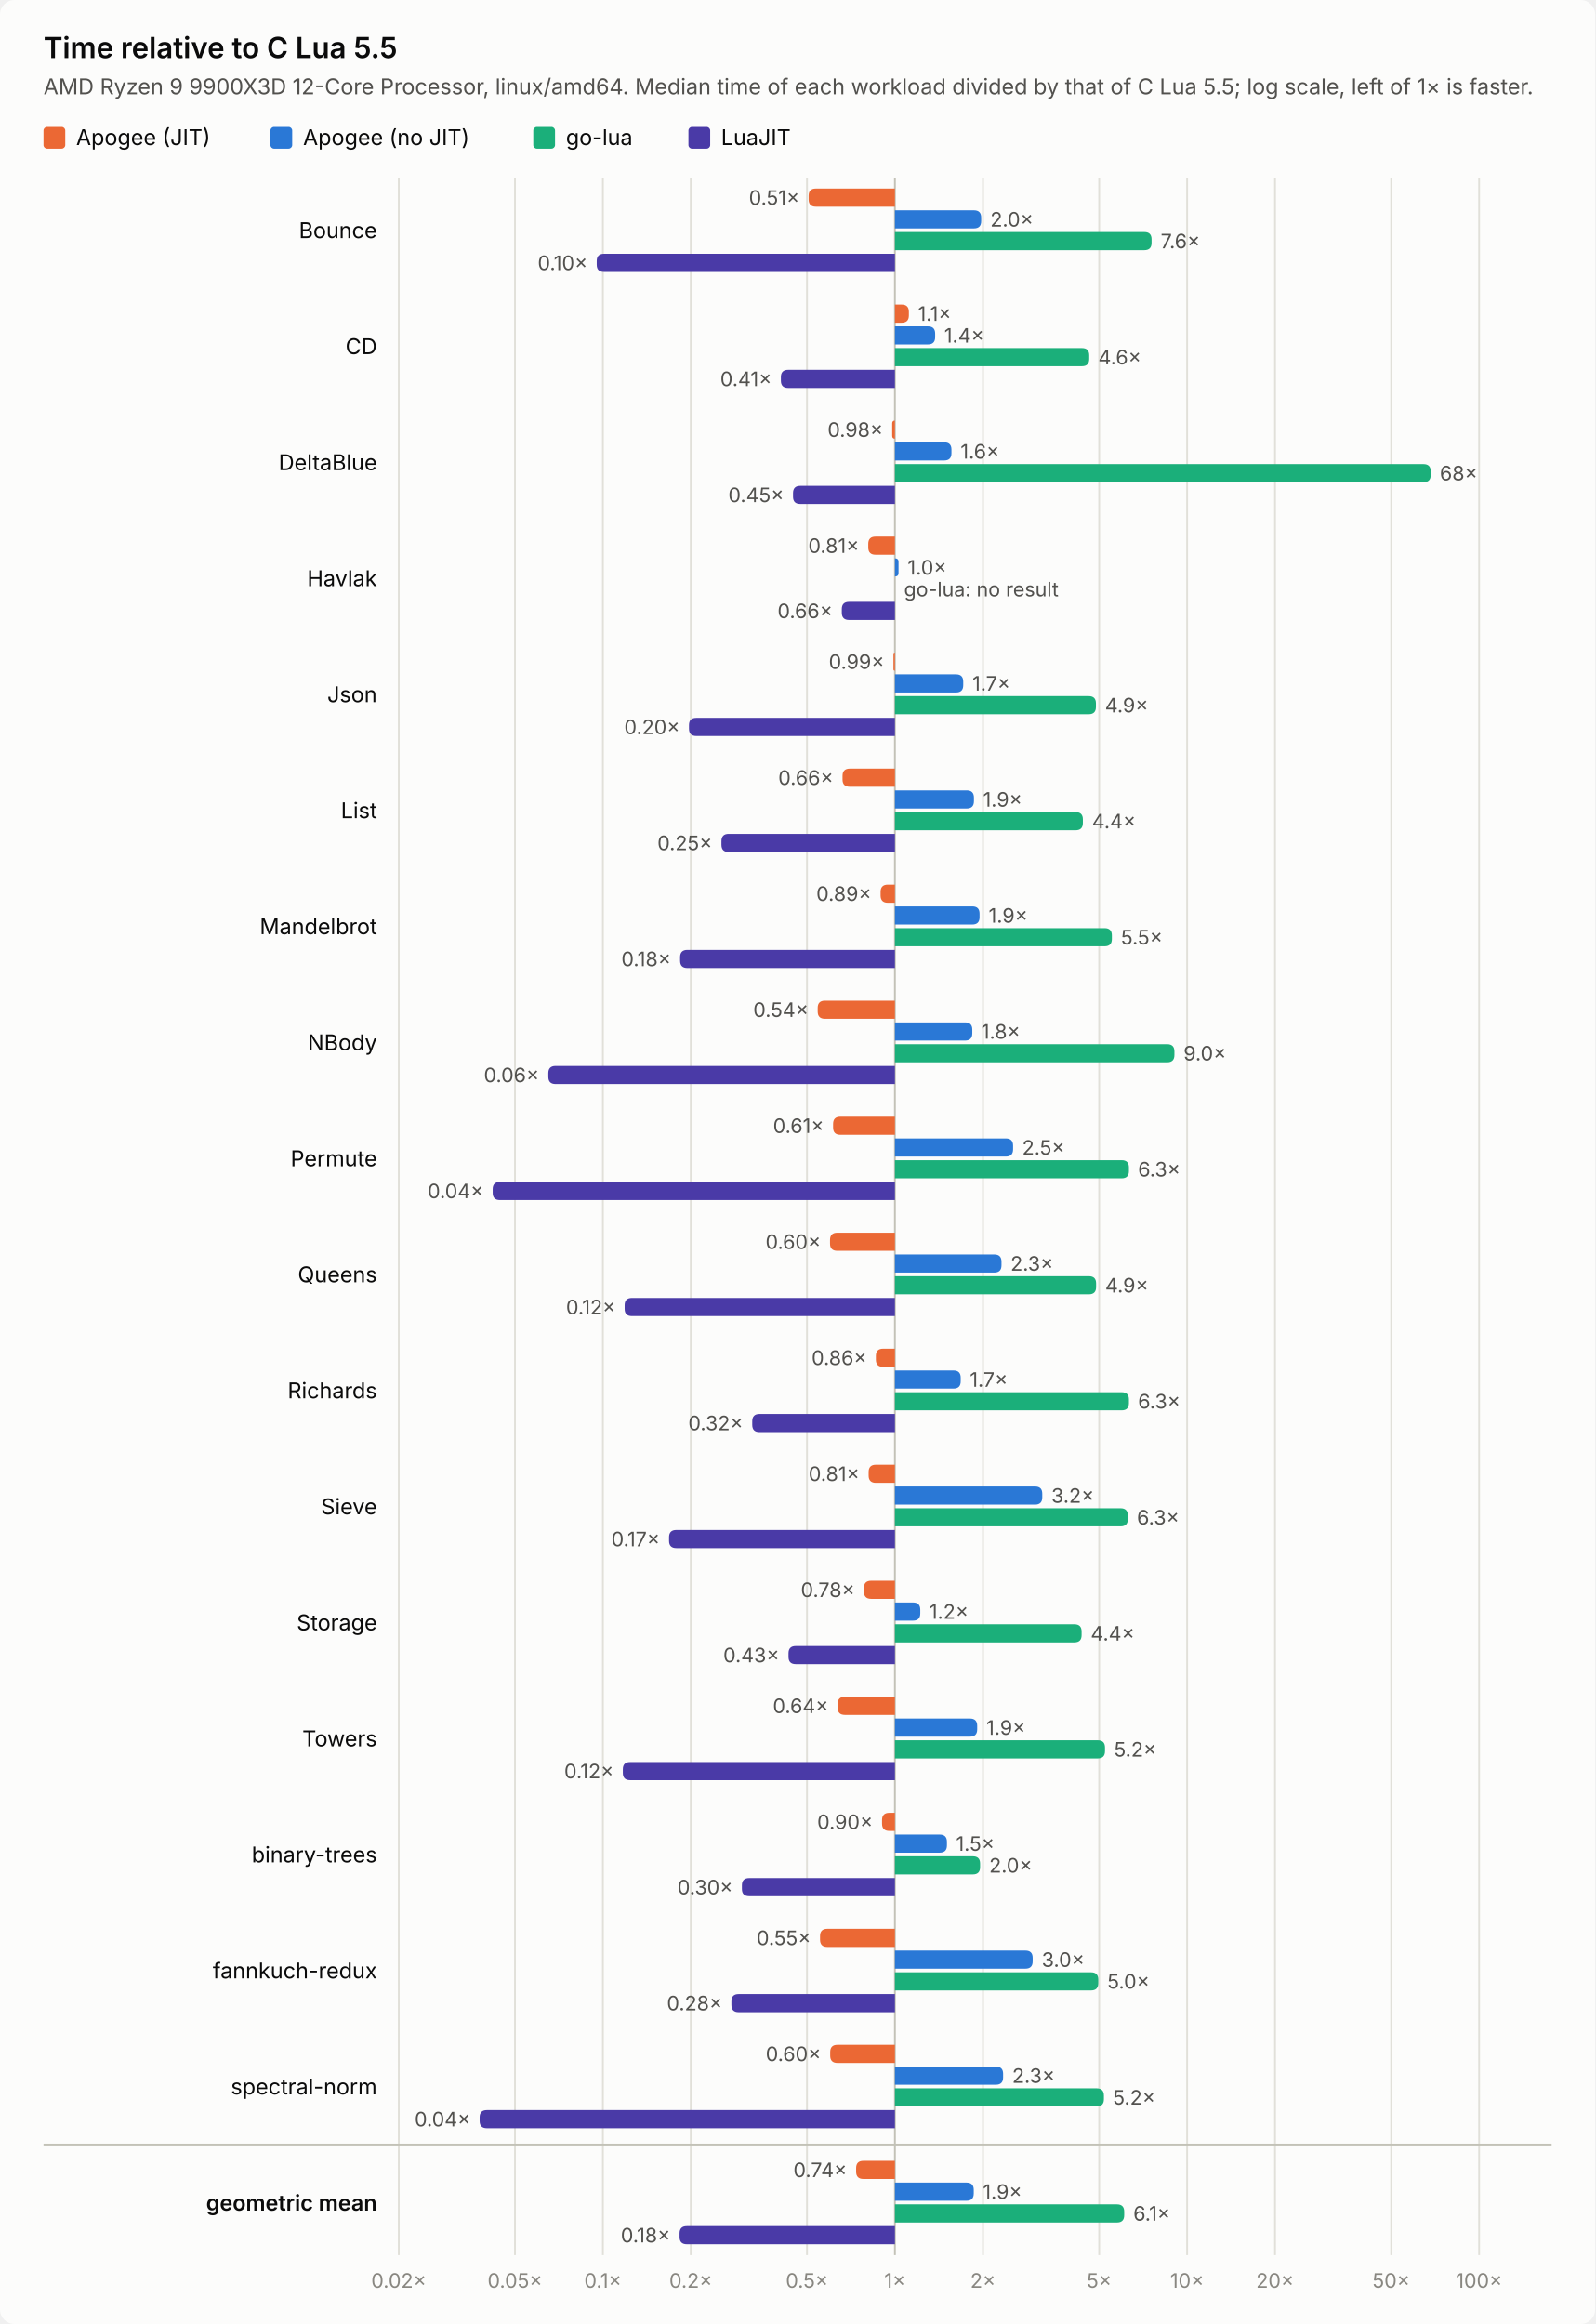
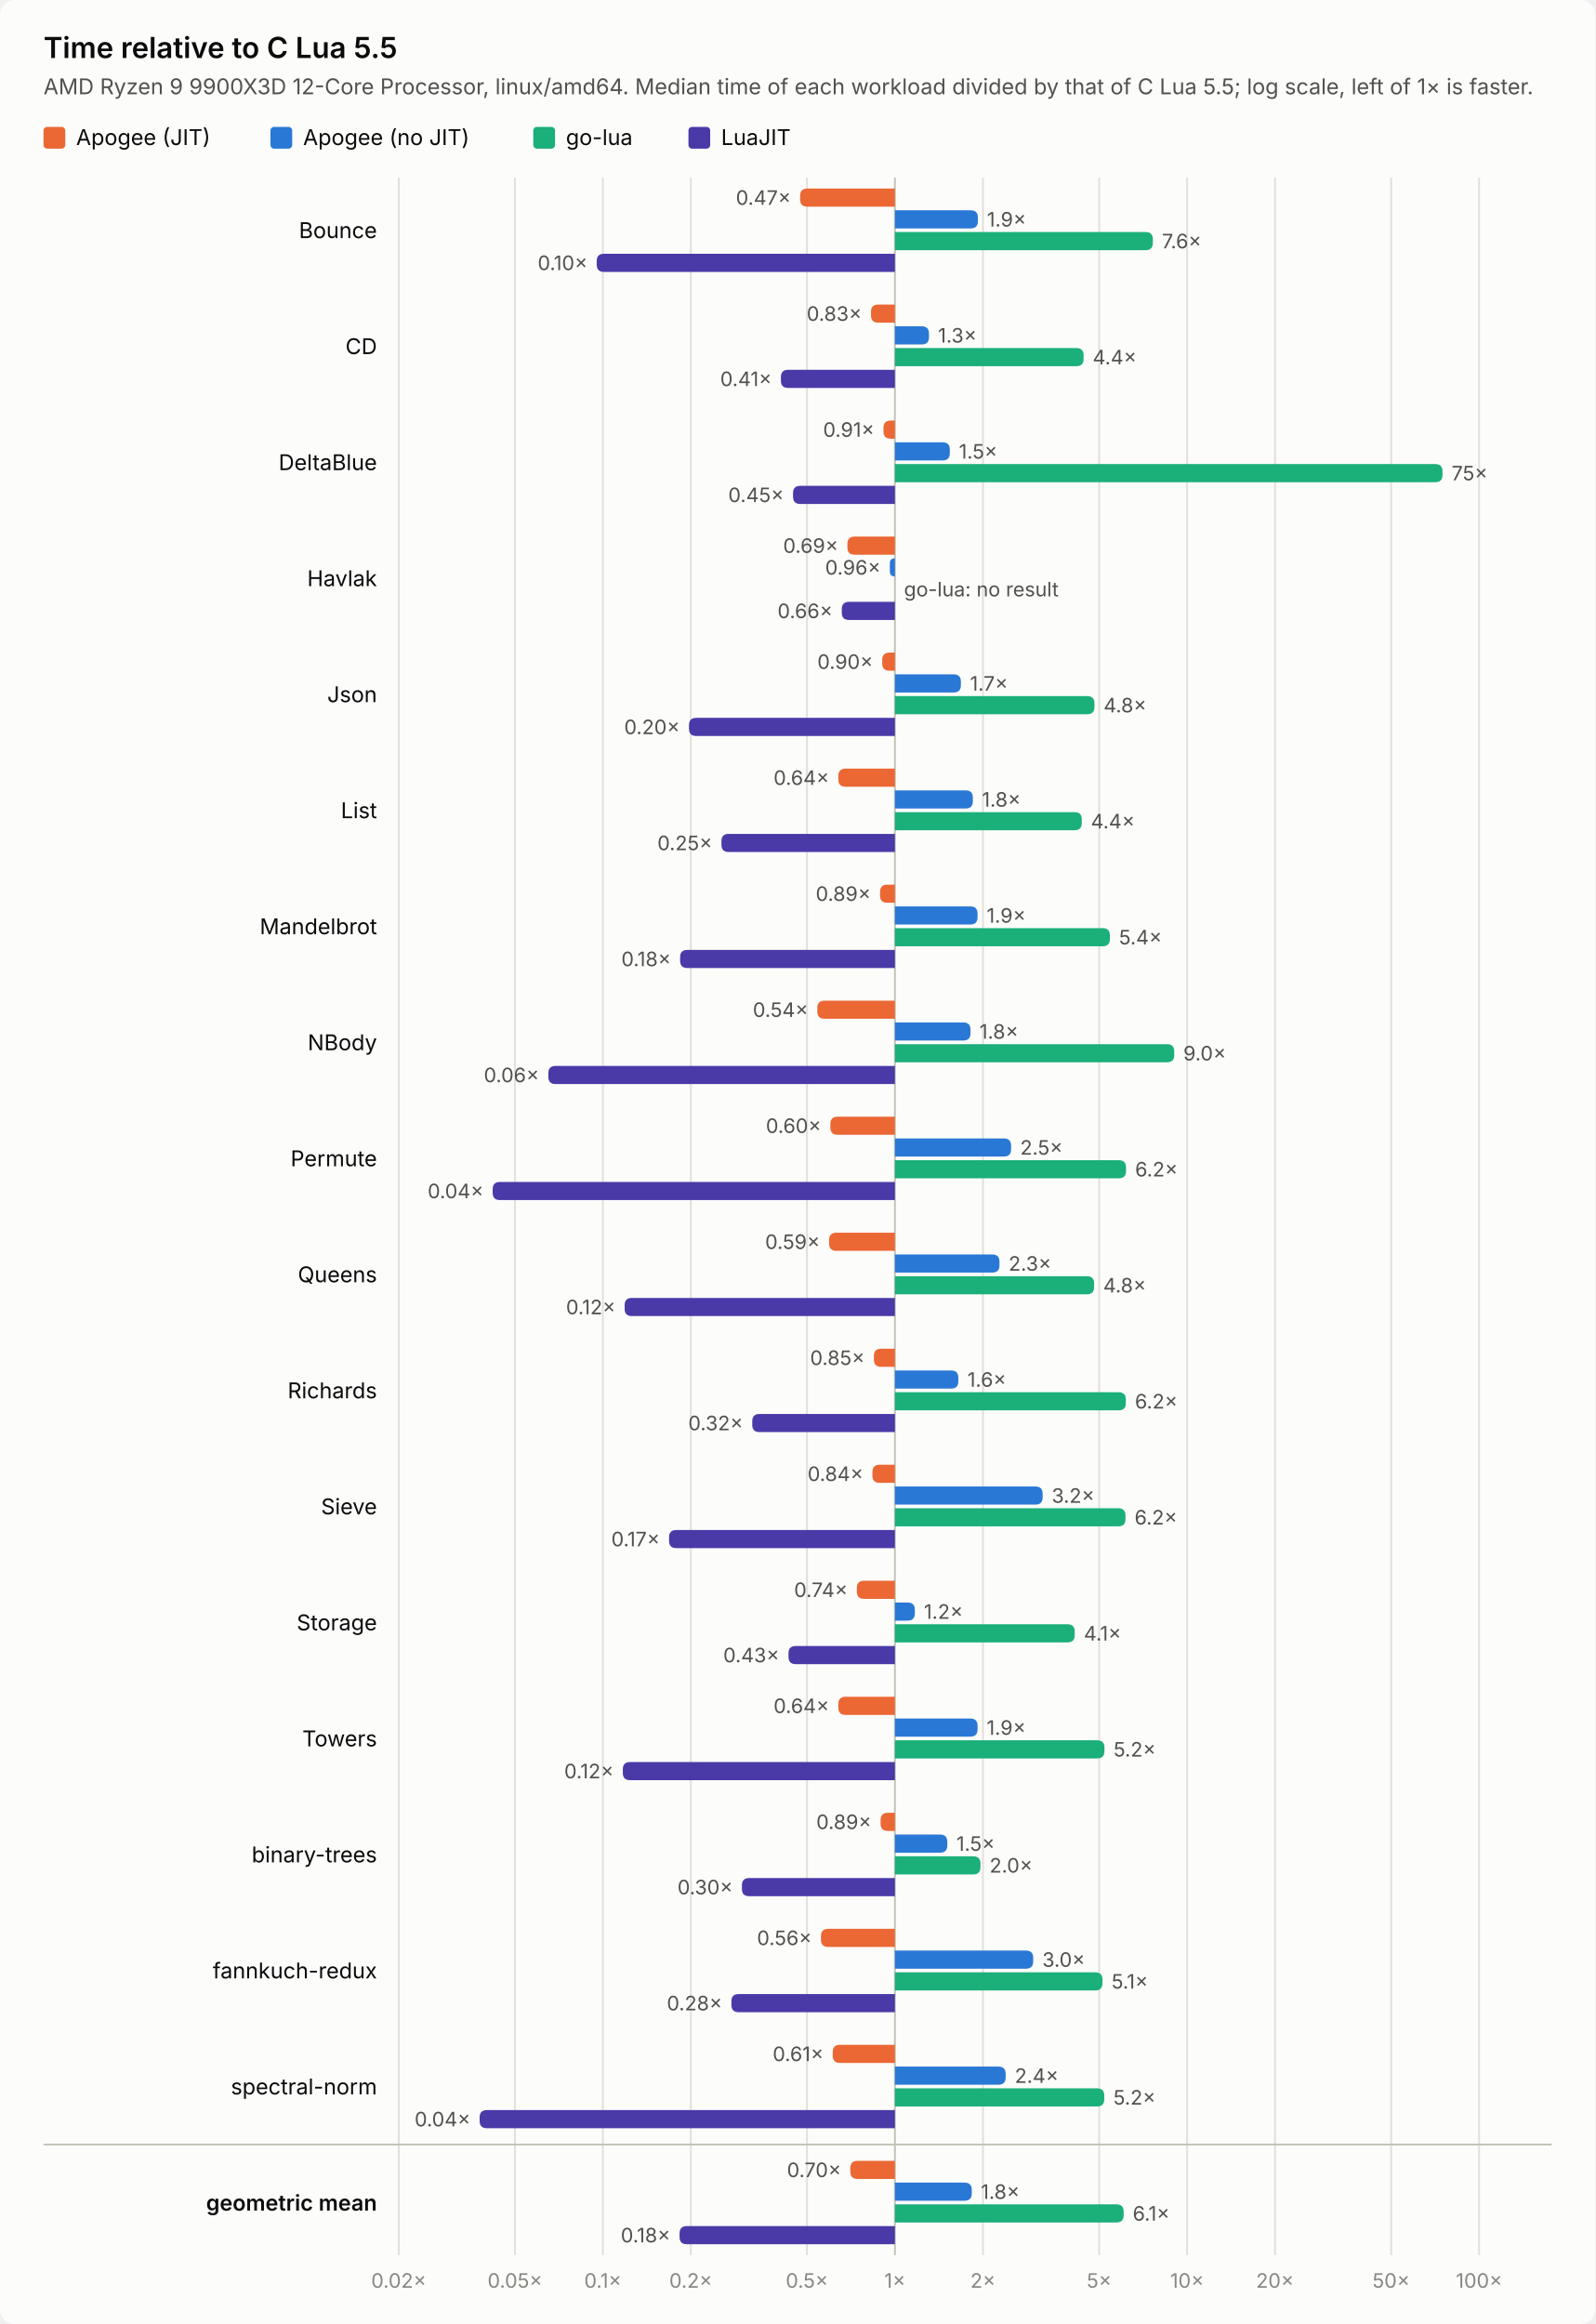
<svg xmlns="http://www.w3.org/2000/svg" viewBox="0 0 880 1282" width="880" height="1282" role="img" aria-labelledby="t d">
  <style>
text { font-family: system-ui, -apple-system, "Segoe UI", sans-serif; }
.bg { fill: #fcfcfb; }
.title { fill: #0b0b0b; font-size: 16px; font-weight: 600; }
.sub { fill: #52514e; font-size: 12px; }
.label { fill: #0b0b0b; font-size: 12px; }
.mean { font-weight: 600; }
.value { fill: #52514e; font-size: 11px; font-variant-numeric: tabular-nums; }
.tick { fill: #898781; font-size: 11px; font-variant-numeric: tabular-nums; }
.grid { stroke: #e1e0d9; stroke-width: 1; }
.base { stroke: #c3c2b7; stroke-width: 1; }
.s0 { fill: #2a78d6; } .s1 { fill: #eb6834; } .s2 { fill: #1baf7a; } .s3 { fill: #eda100; } .s4 { fill: #4a3aa7; }
@media (prefers-color-scheme: dark) {
  .bg { fill: #1a1a19; }
  .title, .label { fill: #ffffff; }
  .sub, .value { fill: #c3c2b7; }
  .grid { stroke: #2c2c2a; }
  .base { stroke: #383835; }
  .s0 { fill: #3987e5; } .s1 { fill: #d95926; } .s2 { fill: #199e70; } .s3 { fill: #c98500; } .s4 { fill: #9085e9; }
}
</style>
  <rect class="bg" width="880" height="1282" rx="8" />
  <text class="title" x="24" y="32">Time relative to C Lua 5.5</text>
  <text class="sub" x="24" y="52">AMD Ryzen 9 9900X3D 12-Core Processor, linux/amd64. Median time of each workload divided by that of C Lua 5.5; log scale, left of 1× is faster.</text>
  <rect class="s1" x="24" y="70" width="12" height="12" rx="2" />
  <text class="label" x="42" y="80">Apogee (JIT)</text>
  <rect class="s0" x="149.2" y="70" width="12" height="12" rx="2" />
  <text class="label" x="167.2" y="80">Apogee (no JIT)</text>
  <rect class="s2" x="294.2" y="70" width="12" height="12" rx="2" />
  <text class="label" x="312.2" y="80">go-lua</text>
  <rect class="s4" x="379.8" y="70" width="12" height="12" rx="2" />
  <text class="label" x="397.8" y="80">LuaJIT</text>
  <line class="grid" x1="220.0" x2="220.0" y1="98" y2="1244" />
  <text class="tick" x="220.0" y="1262" text-anchor="middle">0.02×</text>
  <line class="grid" x1="284.1" x2="284.1" y1="98" y2="1244" />
  <text class="tick" x="284.1" y="1262" text-anchor="middle">0.05×</text>
  <line class="grid" x1="332.6" x2="332.6" y1="98" y2="1244" />
  <text class="tick" x="332.6" y="1262" text-anchor="middle">0.1×</text>
  <line class="grid" x1="381.1" x2="381.1" y1="98" y2="1244" />
  <text class="tick" x="381.1" y="1262" text-anchor="middle">0.2×</text>
  <line class="grid" x1="445.2" x2="445.2" y1="98" y2="1244" />
  <text class="tick" x="445.2" y="1262" text-anchor="middle">0.5×</text>
  <line class="base" x1="493.7" x2="493.7" y1="98" y2="1244" />
  <text class="tick" x="493.7" y="1262" text-anchor="middle">1×</text>
  <line class="grid" x1="542.3" x2="542.3" y1="98" y2="1244" />
  <text class="tick" x="542.3" y="1262" text-anchor="middle">2×</text>
  <line class="grid" x1="606.4" x2="606.4" y1="98" y2="1244" />
  <text class="tick" x="606.4" y="1262" text-anchor="middle">5×</text>
  <line class="grid" x1="654.9" x2="654.9" y1="98" y2="1244" />
  <text class="tick" x="654.9" y="1262" text-anchor="middle">10×</text>
  <line class="grid" x1="703.4" x2="703.4" y1="98" y2="1244" />
  <text class="tick" x="703.4" y="1262" text-anchor="middle">20×</text>
  <line class="grid" x1="767.5" x2="767.5" y1="98" y2="1244" />
  <text class="tick" x="767.5" y="1262" text-anchor="middle">50×</text>
  <line class="grid" x1="816.0" x2="816.0" y1="98" y2="1244" />
  <text class="tick" x="816.0" y="1262" text-anchor="middle">100×</text>
  <text class="label" x="208" y="127.0" text-anchor="end" dominant-baseline="middle">Bounce</text>
-   <path class="s1" d="M493.7 104.0H450.1Q446.1 104.0 446.1 108.0V110.0Q446.1 114.0 450.1 114.0H493.7Z" />
-   <text class="value" x="441.1" y="109.0" text-anchor="end" dominant-baseline="middle">0.51×</text>
-   <path class="s0" d="M493.7 116.0H537.3Q541.3 116.0 541.3 120.0V122.0Q541.3 126.0 537.3 126.0H493.7Z" />
-   <text class="value" x="546.3" y="121.0" text-anchor="start" dominant-baseline="middle">2.0×</text>
-   <path class="s2" d="M493.7 128.0H631.3Q635.3 128.0 635.3 132.0V134.0Q635.3 138.0 631.3 138.0H493.7Z" />
-   <text class="value" x="640.3" y="133.0" text-anchor="start" dominant-baseline="middle">7.6×</text>
+   <path class="s1" d="M493.7 104.0H445.4Q441.4 104.0 441.4 108.0V110.0Q441.4 114.0 445.4 114.0H493.7Z" />
+   <text class="value" x="436.4" y="109.0" text-anchor="end" dominant-baseline="middle">0.47×</text>
+   <path class="s0" d="M493.7 116.0H535.5Q539.5 116.0 539.5 120.0V122.0Q539.5 126.0 535.5 126.0H493.7Z" />
+   <text class="value" x="544.5" y="121.0" text-anchor="start" dominant-baseline="middle">1.9×</text>
+   <path class="s2" d="M493.7 128.0H632.0Q636.0 128.0 636.0 132.0V134.0Q636.0 138.0 632.0 138.0H493.7Z" />
+   <text class="value" x="641.0" y="133.0" text-anchor="start" dominant-baseline="middle">7.6×</text>
  <path class="s4" d="M493.7 140.0H333.2Q329.2 140.0 329.2 144.0V146.0Q329.2 150.0 333.2 150.0H493.7Z" />
  <text class="value" x="324.2" y="145.0" text-anchor="end" dominant-baseline="middle">0.10×</text>
  <text class="label" x="208" y="191.0" text-anchor="end" dominant-baseline="middle">CD</text>
-   <path class="s1" d="M493.7 168.0H497.4Q501.4 168.0 501.4 172.0V174.0Q501.4 178.0 497.4 178.0H493.7Z" />
-   <text class="value" x="506.4" y="173.0" text-anchor="start" dominant-baseline="middle">1.1×</text>
-   <path class="s0" d="M493.7 180.0H511.9Q515.9 180.0 515.9 184.0V186.0Q515.9 190.0 511.9 190.0H493.7Z" />
-   <text class="value" x="520.9" y="185.0" text-anchor="start" dominant-baseline="middle">1.4×</text>
-   <path class="s2" d="M493.7 192.0H596.9Q600.9 192.0 600.9 196.0V198.0Q600.9 202.0 596.9 202.0H493.7Z" />
-   <text class="value" x="605.9" y="197.0" text-anchor="start" dominant-baseline="middle">4.6×</text>
+   <path class="s1" d="M493.7 168.0H484.5Q480.5 168.0 480.5 172.0V174.0Q480.5 178.0 484.5 178.0H493.7Z" />
+   <text class="value" x="475.5" y="173.0" text-anchor="end" dominant-baseline="middle">0.83×</text>
+   <path class="s0" d="M493.7 180.0H508.5Q512.5 180.0 512.5 184.0V186.0Q512.5 190.0 508.5 190.0H493.7Z" />
+   <text class="value" x="517.5" y="185.0" text-anchor="start" dominant-baseline="middle">1.3×</text>
+   <path class="s2" d="M493.7 192.0H593.8Q597.8 192.0 597.8 196.0V198.0Q597.8 202.0 593.8 202.0H493.7Z" />
+   <text class="value" x="602.8" y="197.0" text-anchor="start" dominant-baseline="middle">4.4×</text>
  <path class="s4" d="M493.7 204.0H434.8Q430.8 204.0 430.8 208.0V210.0Q430.8 214.0 434.8 214.0H493.7Z" />
  <text class="value" x="425.8" y="209.0" text-anchor="end" dominant-baseline="middle">0.41×</text>
  <text class="label" x="208" y="255.0" text-anchor="end" dominant-baseline="middle">DeltaBlue</text>
-   <path class="s1" d="M493.7 232.0H493.7Q492.2 232.0 492.2 233.6V240.4Q492.2 242.0 493.7 242.0H493.7Z" />
-   <text class="value" x="487.2" y="237.0" text-anchor="end" dominant-baseline="middle">0.98×</text>
-   <path class="s0" d="M493.7 244.0H520.9Q524.9 244.0 524.9 248.0V250.0Q524.9 254.0 520.9 254.0H493.7Z" />
-   <text class="value" x="529.9" y="249.0" text-anchor="start" dominant-baseline="middle">1.6×</text>
-   <path class="s2" d="M493.7 256.0H785.3Q789.3 256.0 789.3 260.0V262.0Q789.3 266.0 785.3 266.0H493.7Z" />
-   <text class="value" x="794.3" y="261.0" text-anchor="start" dominant-baseline="middle">68×</text>
+   <path class="s1" d="M493.7 232.0H491.4Q487.4 232.0 487.4 236.0V238.0Q487.4 242.0 491.4 242.0H493.7Z" />
+   <text class="value" x="482.4" y="237.0" text-anchor="end" dominant-baseline="middle">0.91×</text>
+   <path class="s0" d="M493.7 244.0H520.0Q524.0 244.0 524.0 248.0V250.0Q524.0 254.0 520.0 254.0H493.7Z" />
+   <text class="value" x="529.0" y="249.0" text-anchor="start" dominant-baseline="middle">1.5×</text>
+   <path class="s2" d="M493.7 256.0H791.8Q795.8 256.0 795.8 260.0V262.0Q795.8 266.0 791.8 266.0H493.7Z" />
+   <text class="value" x="800.8" y="261.0" text-anchor="start" dominant-baseline="middle">75×</text>
  <path class="s4" d="M493.7 268.0H441.5Q437.5 268.0 437.5 272.0V274.0Q437.5 278.0 441.5 278.0H493.7Z" />
  <text class="value" x="432.5" y="273.0" text-anchor="end" dominant-baseline="middle">0.45×</text>
  <text class="label" x="208" y="319.0" text-anchor="end" dominant-baseline="middle">Havlak</text>
  <text class="value" x="498.7" y="325.0" dominant-baseline="middle">go-lua: no result</text>
-   <path class="s1" d="M493.7 296.0H483.0Q479.0 296.0 479.0 300.0V302.0Q479.0 306.0 483.0 306.0H493.7Z" />
-   <text class="value" x="474.0" y="301.0" text-anchor="end" dominant-baseline="middle">0.81×</text>
-   <path class="s0" d="M493.7 308.0H493.7Q495.7 308.0 495.7 309.9V316.1Q495.7 318.0 493.7 318.0H493.7Z" />
-   <text class="value" x="500.7" y="313.0" text-anchor="start" dominant-baseline="middle">1.0×</text>
+   <path class="s1" d="M493.7 296.0H471.5Q467.5 296.0 467.5 300.0V302.0Q467.5 306.0 471.5 306.0H493.7Z" />
+   <text class="value" x="462.5" y="301.0" text-anchor="end" dominant-baseline="middle">0.69×</text>
+   <path class="s0" d="M493.7 308.0H493.7Q490.9 308.0 490.9 310.8V315.2Q490.9 318.0 493.7 318.0H493.7Z" />
+   <text class="value" x="485.9" y="313.0" text-anchor="end" dominant-baseline="middle">0.96×</text>
  <path class="s4" d="M493.7 332.0H468.4Q464.4 332.0 464.4 336.0V338.0Q464.4 342.0 468.4 342.0H493.7Z" />
  <text class="value" x="459.4" y="337.0" text-anchor="end" dominant-baseline="middle">0.66×</text>
  <text class="label" x="208" y="383.0" text-anchor="end" dominant-baseline="middle">Json</text>
-   <path class="s1" d="M493.7 360.0H493.7Q492.9 360.0 492.9 360.8V369.2Q492.9 370.0 493.7 370.0H493.7Z" />
-   <text class="value" x="487.9" y="365.0" text-anchor="end" dominant-baseline="middle">0.99×</text>
-   <path class="s0" d="M493.7 372.0H527.4Q531.4 372.0 531.4 376.0V378.0Q531.4 382.0 527.4 382.0H493.7Z" />
-   <text class="value" x="536.4" y="377.0" text-anchor="start" dominant-baseline="middle">1.7×</text>
-   <path class="s2" d="M493.7 384.0H600.6Q604.6 384.0 604.6 388.0V390.0Q604.6 394.0 600.6 394.0H493.7Z" />
-   <text class="value" x="609.6" y="389.0" text-anchor="start" dominant-baseline="middle">4.9×</text>
+   <path class="s1" d="M493.7 360.0H490.7Q486.7 360.0 486.7 364.0V366.0Q486.7 370.0 490.7 370.0H493.7Z" />
+   <text class="value" x="481.7" y="365.0" text-anchor="end" dominant-baseline="middle">0.90×</text>
+   <path class="s0" d="M493.7 372.0H526.1Q530.1 372.0 530.1 376.0V378.0Q530.1 382.0 526.1 382.0H493.7Z" />
+   <text class="value" x="535.1" y="377.0" text-anchor="start" dominant-baseline="middle">1.7×</text>
+   <path class="s2" d="M493.7 384.0H599.8Q603.8 384.0 603.8 388.0V390.0Q603.8 394.0 599.8 394.0H493.7Z" />
+   <text class="value" x="608.8" y="389.0" text-anchor="start" dominant-baseline="middle">4.8×</text>
  <path class="s4" d="M493.7 396.0H384.1Q380.1 396.0 380.1 400.0V402.0Q380.1 406.0 384.1 406.0H493.7Z" />
  <text class="value" x="375.1" y="401.0" text-anchor="end" dominant-baseline="middle">0.20×</text>
  <text class="label" x="208" y="447.0" text-anchor="end" dominant-baseline="middle">List</text>
-   <path class="s1" d="M493.7 424.0H468.8Q464.8 424.0 464.8 428.0V430.0Q464.8 434.0 468.8 434.0H493.7Z" />
-   <text class="value" x="459.8" y="429.0" text-anchor="end" dominant-baseline="middle">0.66×</text>
-   <path class="s0" d="M493.7 436.0H533.3Q537.3 436.0 537.3 440.0V442.0Q537.3 446.0 533.3 446.0H493.7Z" />
-   <text class="value" x="542.3" y="441.0" text-anchor="start" dominant-baseline="middle">1.9×</text>
-   <path class="s2" d="M493.7 448.0H593.4Q597.4 448.0 597.4 452.0V454.0Q597.4 458.0 593.4 458.0H493.7Z" />
-   <text class="value" x="602.4" y="453.0" text-anchor="start" dominant-baseline="middle">4.4×</text>
+   <path class="s1" d="M493.7 424.0H466.5Q462.5 424.0 462.5 428.0V430.0Q462.5 434.0 466.5 434.0H493.7Z" />
+   <text class="value" x="457.5" y="429.0" text-anchor="end" dominant-baseline="middle">0.64×</text>
+   <path class="s0" d="M493.7 436.0H532.7Q536.7 436.0 536.7 440.0V442.0Q536.7 446.0 532.7 446.0H493.7Z" />
+   <text class="value" x="541.7" y="441.0" text-anchor="start" dominant-baseline="middle">1.8×</text>
+   <path class="s2" d="M493.7 448.0H592.8Q596.8 448.0 596.8 452.0V454.0Q596.8 458.0 592.8 458.0H493.7Z" />
+   <text class="value" x="601.8" y="453.0" text-anchor="start" dominant-baseline="middle">4.4×</text>
  <path class="s4" d="M493.7 460.0H402.0Q398.0 460.0 398.0 464.0V466.0Q398.0 470.0 402.0 470.0H493.7Z" />
  <text class="value" x="393.0" y="465.0" text-anchor="end" dominant-baseline="middle">0.25×</text>
  <text class="label" x="208" y="511.0" text-anchor="end" dominant-baseline="middle">Mandelbrot</text>
-   <path class="s1" d="M493.7 488.0H489.8Q485.8 488.0 485.8 492.0V494.0Q485.8 498.0 489.8 498.0H493.7Z" />
-   <text class="value" x="480.8" y="493.0" text-anchor="end" dominant-baseline="middle">0.89×</text>
-   <path class="s0" d="M493.7 500.0H536.4Q540.4 500.0 540.4 504.0V506.0Q540.4 510.0 536.4 510.0H493.7Z" />
-   <text class="value" x="545.4" y="505.0" text-anchor="start" dominant-baseline="middle">1.9×</text>
-   <path class="s2" d="M493.7 512.0H609.4Q613.4 512.0 613.4 516.0V518.0Q613.4 522.0 609.4 522.0H493.7Z" />
-   <text class="value" x="618.4" y="517.0" text-anchor="start" dominant-baseline="middle">5.5×</text>
+   <path class="s1" d="M493.7 488.0H489.5Q485.5 488.0 485.5 492.0V494.0Q485.5 498.0 489.5 498.0H493.7Z" />
+   <text class="value" x="480.5" y="493.0" text-anchor="end" dominant-baseline="middle">0.89×</text>
+   <path class="s0" d="M493.7 500.0H535.3Q539.3 500.0 539.3 504.0V506.0Q539.3 510.0 535.3 510.0H493.7Z" />
+   <text class="value" x="544.3" y="505.0" text-anchor="start" dominant-baseline="middle">1.9×</text>
+   <path class="s2" d="M493.7 512.0H608.3Q612.3 512.0 612.3 516.0V518.0Q612.3 522.0 608.3 522.0H493.7Z" />
+   <text class="value" x="617.3" y="517.0" text-anchor="start" dominant-baseline="middle">5.4×</text>
  <path class="s4" d="M493.7 524.0H379.2Q375.2 524.0 375.2 528.0V530.0Q375.2 534.0 379.2 534.0H493.7Z" />
  <text class="value" x="370.2" y="529.0" text-anchor="end" dominant-baseline="middle">0.18×</text>
  <text class="label" x="208" y="575.0" text-anchor="end" dominant-baseline="middle">NBody</text>
-   <path class="s1" d="M493.7 552.0H455.1Q451.1 552.0 451.1 556.0V558.0Q451.1 562.0 455.1 562.0H493.7Z" />
-   <text class="value" x="446.1" y="557.0" text-anchor="end" dominant-baseline="middle">0.54×</text>
-   <path class="s0" d="M493.7 564.0H532.4Q536.4 564.0 536.4 568.0V570.0Q536.4 574.0 532.4 574.0H493.7Z" />
-   <text class="value" x="541.4" y="569.0" text-anchor="start" dominant-baseline="middle">1.8×</text>
-   <path class="s2" d="M493.7 576.0H643.9Q647.9 576.0 647.9 580.0V582.0Q647.9 586.0 643.9 586.0H493.7Z" />
-   <text class="value" x="652.9" y="581.0" text-anchor="start" dominant-baseline="middle">9.0×</text>
+   <path class="s1" d="M493.7 552.0H454.9Q450.9 552.0 450.9 556.0V558.0Q450.9 562.0 454.9 562.0H493.7Z" />
+   <text class="value" x="445.9" y="557.0" text-anchor="end" dominant-baseline="middle">0.54×</text>
+   <path class="s0" d="M493.7 564.0H531.4Q535.4 564.0 535.4 568.0V570.0Q535.4 574.0 531.4 574.0H493.7Z" />
+   <text class="value" x="540.4" y="569.0" text-anchor="start" dominant-baseline="middle">1.8×</text>
+   <path class="s2" d="M493.7 576.0H643.8Q647.8 576.0 647.8 580.0V582.0Q647.8 586.0 643.8 586.0H493.7Z" />
+   <text class="value" x="652.8" y="581.0" text-anchor="start" dominant-baseline="middle">9.0×</text>
  <path class="s4" d="M493.7 588.0H306.5Q302.5 588.0 302.5 592.0V594.0Q302.5 598.0 306.5 598.0H493.7Z" />
  <text class="value" x="297.5" y="593.0" text-anchor="end" dominant-baseline="middle">0.06×</text>
  <text class="label" x="208" y="639.0" text-anchor="end" dominant-baseline="middle">Permute</text>
-   <path class="s1" d="M493.7 616.0H463.6Q459.6 616.0 459.6 620.0V622.0Q459.6 626.0 463.6 626.0H493.7Z" />
-   <text class="value" x="454.6" y="621.0" text-anchor="end" dominant-baseline="middle">0.61×</text>
-   <path class="s0" d="M493.7 628.0H554.9Q558.9 628.0 558.9 632.0V634.0Q558.9 638.0 554.9 638.0H493.7Z" />
-   <text class="value" x="563.9" y="633.0" text-anchor="start" dominant-baseline="middle">2.5×</text>
-   <path class="s2" d="M493.7 640.0H618.8Q622.8 640.0 622.8 644.0V646.0Q622.8 650.0 618.8 650.0H493.7Z" />
-   <text class="value" x="627.8" y="645.0" text-anchor="start" dominant-baseline="middle">6.3×</text>
+   <path class="s1" d="M493.7 616.0H462.1Q458.1 616.0 458.1 620.0V622.0Q458.1 626.0 462.1 626.0H493.7Z" />
+   <text class="value" x="453.1" y="621.0" text-anchor="end" dominant-baseline="middle">0.60×</text>
+   <path class="s0" d="M493.7 628.0H553.8Q557.8 628.0 557.8 632.0V634.0Q557.8 638.0 553.8 638.0H493.7Z" />
+   <text class="value" x="562.8" y="633.0" text-anchor="start" dominant-baseline="middle">2.5×</text>
+   <path class="s2" d="M493.7 640.0H617.2Q621.2 640.0 621.2 644.0V646.0Q621.2 650.0 617.2 650.0H493.7Z" />
+   <text class="value" x="626.2" y="645.0" text-anchor="start" dominant-baseline="middle">6.2×</text>
  <path class="s4" d="M493.7 652.0H275.8Q271.8 652.0 271.8 656.0V658.0Q271.8 662.0 275.8 662.0H493.7Z" />
  <text class="value" x="266.8" y="657.0" text-anchor="end" dominant-baseline="middle">0.04×</text>
  <text class="label" x="208" y="703.0" text-anchor="end" dominant-baseline="middle">Queens</text>
-   <path class="s1" d="M493.7 680.0H461.9Q457.9 680.0 457.9 684.0V686.0Q457.9 690.0 461.9 690.0H493.7Z" />
-   <text class="value" x="452.9" y="685.0" text-anchor="end" dominant-baseline="middle">0.60×</text>
-   <path class="s0" d="M493.7 692.0H548.5Q552.5 692.0 552.5 696.0V698.0Q552.5 702.0 548.5 702.0H493.7Z" />
-   <text class="value" x="557.5" y="697.0" text-anchor="start" dominant-baseline="middle">2.3×</text>
-   <path class="s2" d="M493.7 704.0H600.7Q604.7 704.0 604.7 708.0V710.0Q604.7 714.0 600.7 714.0H493.7Z" />
-   <text class="value" x="609.7" y="709.0" text-anchor="start" dominant-baseline="middle">4.9×</text>
+   <path class="s1" d="M493.7 680.0H461.4Q457.4 680.0 457.4 684.0V686.0Q457.4 690.0 461.4 690.0H493.7Z" />
+   <text class="value" x="452.4" y="685.0" text-anchor="end" dominant-baseline="middle">0.59×</text>
+   <path class="s0" d="M493.7 692.0H547.4Q551.4 692.0 551.4 696.0V698.0Q551.4 702.0 547.4 702.0H493.7Z" />
+   <text class="value" x="556.4" y="697.0" text-anchor="start" dominant-baseline="middle">2.3×</text>
+   <path class="s2" d="M493.7 704.0H599.6Q603.6 704.0 603.6 708.0V710.0Q603.6 714.0 599.6 714.0H493.7Z" />
+   <text class="value" x="608.6" y="709.0" text-anchor="start" dominant-baseline="middle">4.8×</text>
  <path class="s4" d="M493.7 716.0H348.6Q344.6 716.0 344.6 720.0V722.0Q344.6 726.0 348.6 726.0H493.7Z" />
  <text class="value" x="339.6" y="721.0" text-anchor="end" dominant-baseline="middle">0.12×</text>
  <text class="label" x="208" y="767.0" text-anchor="end" dominant-baseline="middle">Richards</text>
-   <path class="s1" d="M493.7 744.0H487.2Q483.2 744.0 483.2 748.0V750.0Q483.2 754.0 487.2 754.0H493.7Z" />
-   <text class="value" x="478.2" y="749.0" text-anchor="end" dominant-baseline="middle">0.86×</text>
-   <path class="s0" d="M493.7 756.0H526.0Q530.0 756.0 530.0 760.0V762.0Q530.0 766.0 526.0 766.0H493.7Z" />
-   <text class="value" x="535.0" y="761.0" text-anchor="start" dominant-baseline="middle">1.7×</text>
-   <path class="s2" d="M493.7 768.0H618.8Q622.8 768.0 622.8 772.0V774.0Q622.8 778.0 618.8 778.0H493.7Z" />
-   <text class="value" x="627.8" y="773.0" text-anchor="start" dominant-baseline="middle">6.3×</text>
+   <path class="s1" d="M493.7 744.0H486.1Q482.1 744.0 482.1 748.0V750.0Q482.1 754.0 486.1 754.0H493.7Z" />
+   <text class="value" x="477.1" y="749.0" text-anchor="end" dominant-baseline="middle">0.85×</text>
+   <path class="s0" d="M493.7 756.0H524.7Q528.7 756.0 528.7 760.0V762.0Q528.7 766.0 524.7 766.0H493.7Z" />
+   <text class="value" x="533.7" y="761.0" text-anchor="start" dominant-baseline="middle">1.6×</text>
+   <path class="s2" d="M493.7 768.0H617.1Q621.1 768.0 621.1 772.0V774.0Q621.1 778.0 617.1 778.0H493.7Z" />
+   <text class="value" x="626.1" y="773.0" text-anchor="start" dominant-baseline="middle">6.2×</text>
  <path class="s4" d="M493.7 780.0H419.0Q415.0 780.0 415.0 784.0V786.0Q415.0 790.0 419.0 790.0H493.7Z" />
  <text class="value" x="410.0" y="785.0" text-anchor="end" dominant-baseline="middle">0.32×</text>
  <text class="label" x="208" y="831.0" text-anchor="end" dominant-baseline="middle">Sieve</text>
-   <path class="s1" d="M493.7 808.0H483.2Q479.2 808.0 479.2 812.0V814.0Q479.2 818.0 483.2 818.0H493.7Z" />
-   <text class="value" x="474.2" y="813.0" text-anchor="end" dominant-baseline="middle">0.81×</text>
-   <path class="s0" d="M493.7 820.0H571.0Q575.0 820.0 575.0 824.0V826.0Q575.0 830.0 571.0 830.0H493.7Z" />
-   <text class="value" x="580.0" y="825.0" text-anchor="start" dominant-baseline="middle">3.2×</text>
-   <path class="s2" d="M493.7 832.0H618.2Q622.2 832.0 622.2 836.0V838.0Q622.2 842.0 618.2 842.0H493.7Z" />
-   <text class="value" x="627.2" y="837.0" text-anchor="start" dominant-baseline="middle">6.3×</text>
+   <path class="s1" d="M493.7 808.0H485.3Q481.3 808.0 481.3 812.0V814.0Q481.3 818.0 485.3 818.0H493.7Z" />
+   <text class="value" x="476.3" y="813.0" text-anchor="end" dominant-baseline="middle">0.84×</text>
+   <path class="s0" d="M493.7 820.0H571.2Q575.2 820.0 575.2 824.0V826.0Q575.2 830.0 571.2 830.0H493.7Z" />
+   <text class="value" x="580.2" y="825.0" text-anchor="start" dominant-baseline="middle">3.2×</text>
+   <path class="s2" d="M493.7 832.0H616.9Q620.9 832.0 620.9 836.0V838.0Q620.9 842.0 616.9 842.0H493.7Z" />
+   <text class="value" x="625.9" y="837.0" text-anchor="start" dominant-baseline="middle">6.2×</text>
  <path class="s4" d="M493.7 844.0H373.1Q369.1 844.0 369.1 848.0V850.0Q369.1 854.0 373.1 854.0H493.7Z" />
  <text class="value" x="364.1" y="849.0" text-anchor="end" dominant-baseline="middle">0.17×</text>
  <text class="label" x="208" y="895.0" text-anchor="end" dominant-baseline="middle">Storage</text>
-   <path class="s1" d="M493.7 872.0H480.6Q476.6 872.0 476.6 876.0V878.0Q476.6 882.0 480.6 882.0H493.7Z" />
-   <text class="value" x="471.6" y="877.0" text-anchor="end" dominant-baseline="middle">0.78×</text>
-   <path class="s0" d="M493.7 884.0H503.7Q507.7 884.0 507.7 888.0V890.0Q507.7 894.0 503.7 894.0H493.7Z" />
-   <text class="value" x="512.7" y="889.0" text-anchor="start" dominant-baseline="middle">1.2×</text>
-   <path class="s2" d="M493.7 896.0H592.7Q596.7 896.0 596.7 900.0V902.0Q596.7 906.0 592.7 906.0H493.7Z" />
-   <text class="value" x="601.7" y="901.0" text-anchor="start" dominant-baseline="middle">4.4×</text>
+   <path class="s1" d="M493.7 872.0H476.7Q472.7 872.0 472.7 876.0V878.0Q472.7 882.0 476.7 882.0H493.7Z" />
+   <text class="value" x="467.7" y="877.0" text-anchor="end" dominant-baseline="middle">0.74×</text>
+   <path class="s0" d="M493.7 884.0H500.7Q504.7 884.0 504.7 888.0V890.0Q504.7 894.0 500.7 894.0H493.7Z" />
+   <text class="value" x="509.7" y="889.0" text-anchor="start" dominant-baseline="middle">1.2×</text>
+   <path class="s2" d="M493.7 896.0H588.9Q592.9 896.0 592.9 900.0V902.0Q592.9 906.0 588.9 906.0H493.7Z" />
+   <text class="value" x="597.9" y="901.0" text-anchor="start" dominant-baseline="middle">4.1×</text>
  <path class="s4" d="M493.7 908.0H439.0Q435.0 908.0 435.0 912.0V914.0Q435.0 918.0 439.0 918.0H493.7Z" />
  <text class="value" x="430.0" y="913.0" text-anchor="end" dominant-baseline="middle">0.43×</text>
  <text class="label" x="208" y="959.0" text-anchor="end" dominant-baseline="middle">Towers</text>
-   <path class="s1" d="M493.7 936.0H466.1Q462.1 936.0 462.1 940.0V942.0Q462.1 946.0 466.1 946.0H493.7Z" />
-   <text class="value" x="457.1" y="941.0" text-anchor="end" dominant-baseline="middle">0.64×</text>
-   <path class="s0" d="M493.7 948.0H535.1Q539.1 948.0 539.1 952.0V954.0Q539.1 958.0 535.1 958.0H493.7Z" />
-   <text class="value" x="544.1" y="953.0" text-anchor="start" dominant-baseline="middle">1.9×</text>
-   <path class="s2" d="M493.7 960.0H605.6Q609.6 960.0 609.6 964.0V966.0Q609.6 970.0 605.6 970.0H493.7Z" />
-   <text class="value" x="614.6" y="965.0" text-anchor="start" dominant-baseline="middle">5.2×</text>
+   <path class="s1" d="M493.7 936.0H466.5Q462.5 936.0 462.5 940.0V942.0Q462.5 946.0 466.5 946.0H493.7Z" />
+   <text class="value" x="457.5" y="941.0" text-anchor="end" dominant-baseline="middle">0.64×</text>
+   <path class="s0" d="M493.7 948.0H535.3Q539.3 948.0 539.3 952.0V954.0Q539.3 958.0 535.3 958.0H493.7Z" />
+   <text class="value" x="544.3" y="953.0" text-anchor="start" dominant-baseline="middle">1.9×</text>
+   <path class="s2" d="M493.7 960.0H605.3Q609.3 960.0 609.3 964.0V966.0Q609.3 970.0 605.3 970.0H493.7Z" />
+   <text class="value" x="614.3" y="965.0" text-anchor="start" dominant-baseline="middle">5.2×</text>
  <path class="s4" d="M493.7 972.0H347.6Q343.6 972.0 343.6 976.0V978.0Q343.6 982.0 347.6 982.0H493.7Z" />
  <text class="value" x="338.6" y="977.0" text-anchor="end" dominant-baseline="middle">0.12×</text>
  <text class="label" x="208" y="1023.0" text-anchor="end" dominant-baseline="middle">binary-trees</text>
-   <path class="s1" d="M493.7 1000.0H490.6Q486.6 1000.0 486.6 1004.0V1006.0Q486.6 1010.0 490.6 1010.0H493.7Z" />
-   <text class="value" x="481.6" y="1005.0" text-anchor="end" dominant-baseline="middle">0.90×</text>
-   <path class="s0" d="M493.7 1012.0H518.4Q522.4 1012.0 522.4 1016.0V1018.0Q522.4 1022.0 518.4 1022.0H493.7Z" />
-   <text class="value" x="527.4" y="1017.0" text-anchor="start" dominant-baseline="middle">1.5×</text>
-   <path class="s2" d="M493.7 1024.0H536.7Q540.7 1024.0 540.7 1028.0V1030.0Q540.7 1034.0 536.7 1034.0H493.7Z" />
-   <text class="value" x="545.7" y="1029.0" text-anchor="start" dominant-baseline="middle">2.0×</text>
+   <path class="s1" d="M493.7 1000.0H489.8Q485.8 1000.0 485.8 1004.0V1006.0Q485.8 1010.0 489.8 1010.0H493.7Z" />
+   <text class="value" x="480.8" y="1005.0" text-anchor="end" dominant-baseline="middle">0.89×</text>
+   <path class="s0" d="M493.7 1012.0H518.6Q522.6 1012.0 522.6 1016.0V1018.0Q522.6 1022.0 518.6 1022.0H493.7Z" />
+   <text class="value" x="527.6" y="1017.0" text-anchor="start" dominant-baseline="middle">1.5×</text>
+   <path class="s2" d="M493.7 1024.0H536.9Q540.9 1024.0 540.9 1028.0V1030.0Q540.9 1034.0 536.9 1034.0H493.7Z" />
+   <text class="value" x="545.9" y="1029.0" text-anchor="start" dominant-baseline="middle">2.0×</text>
  <path class="s4" d="M493.7 1036.0H413.3Q409.3 1036.0 409.3 1040.0V1042.0Q409.3 1046.0 413.3 1046.0H493.7Z" />
  <text class="value" x="404.3" y="1041.0" text-anchor="end" dominant-baseline="middle">0.30×</text>
  <text class="label" x="208" y="1087.0" text-anchor="end" dominant-baseline="middle">fannkuch-redux</text>
-   <path class="s1" d="M493.7 1064.0H456.4Q452.4 1064.0 452.4 1068.0V1070.0Q452.4 1074.0 456.4 1074.0H493.7Z" />
-   <text class="value" x="447.4" y="1069.0" text-anchor="end" dominant-baseline="middle">0.55×</text>
-   <path class="s0" d="M493.7 1076.0H565.7Q569.7 1076.0 569.7 1080.0V1082.0Q569.7 1086.0 565.7 1086.0H493.7Z" />
-   <text class="value" x="574.7" y="1081.0" text-anchor="start" dominant-baseline="middle">3.0×</text>
-   <path class="s2" d="M493.7 1088.0H601.9Q605.9 1088.0 605.9 1092.0V1094.0Q605.9 1098.0 601.9 1098.0H493.7Z" />
-   <text class="value" x="610.9" y="1093.0" text-anchor="start" dominant-baseline="middle">5.0×</text>
+   <path class="s1" d="M493.7 1064.0H456.9Q452.9 1064.0 452.9 1068.0V1070.0Q452.9 1074.0 456.9 1074.0H493.7Z" />
+   <text class="value" x="447.9" y="1069.0" text-anchor="end" dominant-baseline="middle">0.56×</text>
+   <path class="s0" d="M493.7 1076.0H566.0Q570.0 1076.0 570.0 1080.0V1082.0Q570.0 1086.0 566.0 1086.0H493.7Z" />
+   <text class="value" x="575.0" y="1081.0" text-anchor="start" dominant-baseline="middle">3.0×</text>
+   <path class="s2" d="M493.7 1088.0H604.2Q608.2 1088.0 608.2 1092.0V1094.0Q608.2 1098.0 604.2 1098.0H493.7Z" />
+   <text class="value" x="613.2" y="1093.0" text-anchor="start" dominant-baseline="middle">5.1×</text>
  <path class="s4" d="M493.7 1100.0H407.5Q403.5 1100.0 403.5 1104.0V1106.0Q403.5 1110.0 407.5 1110.0H493.7Z" />
  <text class="value" x="398.5" y="1105.0" text-anchor="end" dominant-baseline="middle">0.28×</text>
  <text class="label" x="208" y="1151.0" text-anchor="end" dominant-baseline="middle">spectral-norm</text>
-   <path class="s1" d="M493.7 1128.0H462.0Q458.0 1128.0 458.0 1132.0V1134.0Q458.0 1138.0 462.0 1138.0H493.7Z" />
-   <text class="value" x="453.0" y="1133.0" text-anchor="end" dominant-baseline="middle">0.60×</text>
-   <path class="s0" d="M493.7 1140.0H549.4Q553.4 1140.0 553.4 1144.0V1146.0Q553.4 1150.0 549.4 1150.0H493.7Z" />
-   <text class="value" x="558.4" y="1145.0" text-anchor="start" dominant-baseline="middle">2.3×</text>
-   <path class="s2" d="M493.7 1152.0H605.0Q609.0 1152.0 609.0 1156.0V1158.0Q609.0 1162.0 605.0 1162.0H493.7Z" />
-   <text class="value" x="614.0" y="1157.0" text-anchor="start" dominant-baseline="middle">5.2×</text>
+   <path class="s1" d="M493.7 1128.0H463.4Q459.4 1128.0 459.4 1132.0V1134.0Q459.4 1138.0 463.4 1138.0H493.7Z" />
+   <text class="value" x="454.4" y="1133.0" text-anchor="end" dominant-baseline="middle">0.61×</text>
+   <path class="s0" d="M493.7 1140.0H550.8Q554.8 1140.0 554.8 1144.0V1146.0Q554.8 1150.0 550.8 1150.0H493.7Z" />
+   <text class="value" x="559.8" y="1145.0" text-anchor="start" dominant-baseline="middle">2.4×</text>
+   <path class="s2" d="M493.7 1152.0H605.2Q609.2 1152.0 609.2 1156.0V1158.0Q609.2 1162.0 605.2 1162.0H493.7Z" />
+   <text class="value" x="614.2" y="1157.0" text-anchor="start" dominant-baseline="middle">5.2×</text>
  <path class="s4" d="M493.7 1164.0H268.6Q264.6 1164.0 264.6 1168.0V1170.0Q264.6 1174.0 268.6 1174.0H493.7Z" />
  <text class="value" x="259.6" y="1169.0" text-anchor="end" dominant-baseline="middle">0.04×</text>
  <line class="base" x1="24" x2="856" y1="1183.0" y2="1183.0" />
  <text class="label mean" x="208" y="1215.0" text-anchor="end" dominant-baseline="middle">geometric mean</text>
-   <path class="s1" d="M493.7 1192.0H476.3Q472.3 1192.0 472.3 1196.0V1198.0Q472.3 1202.0 476.3 1202.0H493.7Z" />
-   <text class="value" x="467.3" y="1197.0" text-anchor="end" dominant-baseline="middle">0.74×</text>
-   <path class="s0" d="M493.7 1204.0H533.2Q537.2 1204.0 537.2 1208.0V1210.0Q537.2 1214.0 533.2 1214.0H493.7Z" />
-   <text class="value" x="542.2" y="1209.0" text-anchor="start" dominant-baseline="middle">1.9×</text>
-   <path class="s2" d="M493.7 1216.0H616.2Q620.2 1216.0 620.2 1220.0V1222.0Q620.2 1226.0 616.2 1226.0H493.7Z" />
-   <text class="value" x="625.2" y="1221.0" text-anchor="start" dominant-baseline="middle">6.1×</text>
+   <path class="s1" d="M493.7 1192.0H473.1Q469.1 1192.0 469.1 1196.0V1198.0Q469.1 1202.0 473.1 1202.0H493.7Z" />
+   <text class="value" x="464.1" y="1197.0" text-anchor="end" dominant-baseline="middle">0.70×</text>
+   <path class="s0" d="M493.7 1204.0H532.1Q536.1 1204.0 536.1 1208.0V1210.0Q536.1 1214.0 532.1 1214.0H493.7Z" />
+   <text class="value" x="541.1" y="1209.0" text-anchor="start" dominant-baseline="middle">1.8×</text>
+   <path class="s2" d="M493.7 1216.0H615.9Q619.9 1216.0 619.9 1220.0V1222.0Q619.9 1226.0 615.9 1226.0H493.7Z" />
+   <text class="value" x="624.9" y="1221.0" text-anchor="start" dominant-baseline="middle">6.1×</text>
  <path class="s4" d="M493.7 1228.0H378.9Q374.9 1228.0 374.9 1232.0V1234.0Q374.9 1238.0 378.9 1238.0H493.7Z" />
  <text class="value" x="369.9" y="1233.0" text-anchor="end" dominant-baseline="middle">0.18×</text>
</svg>
